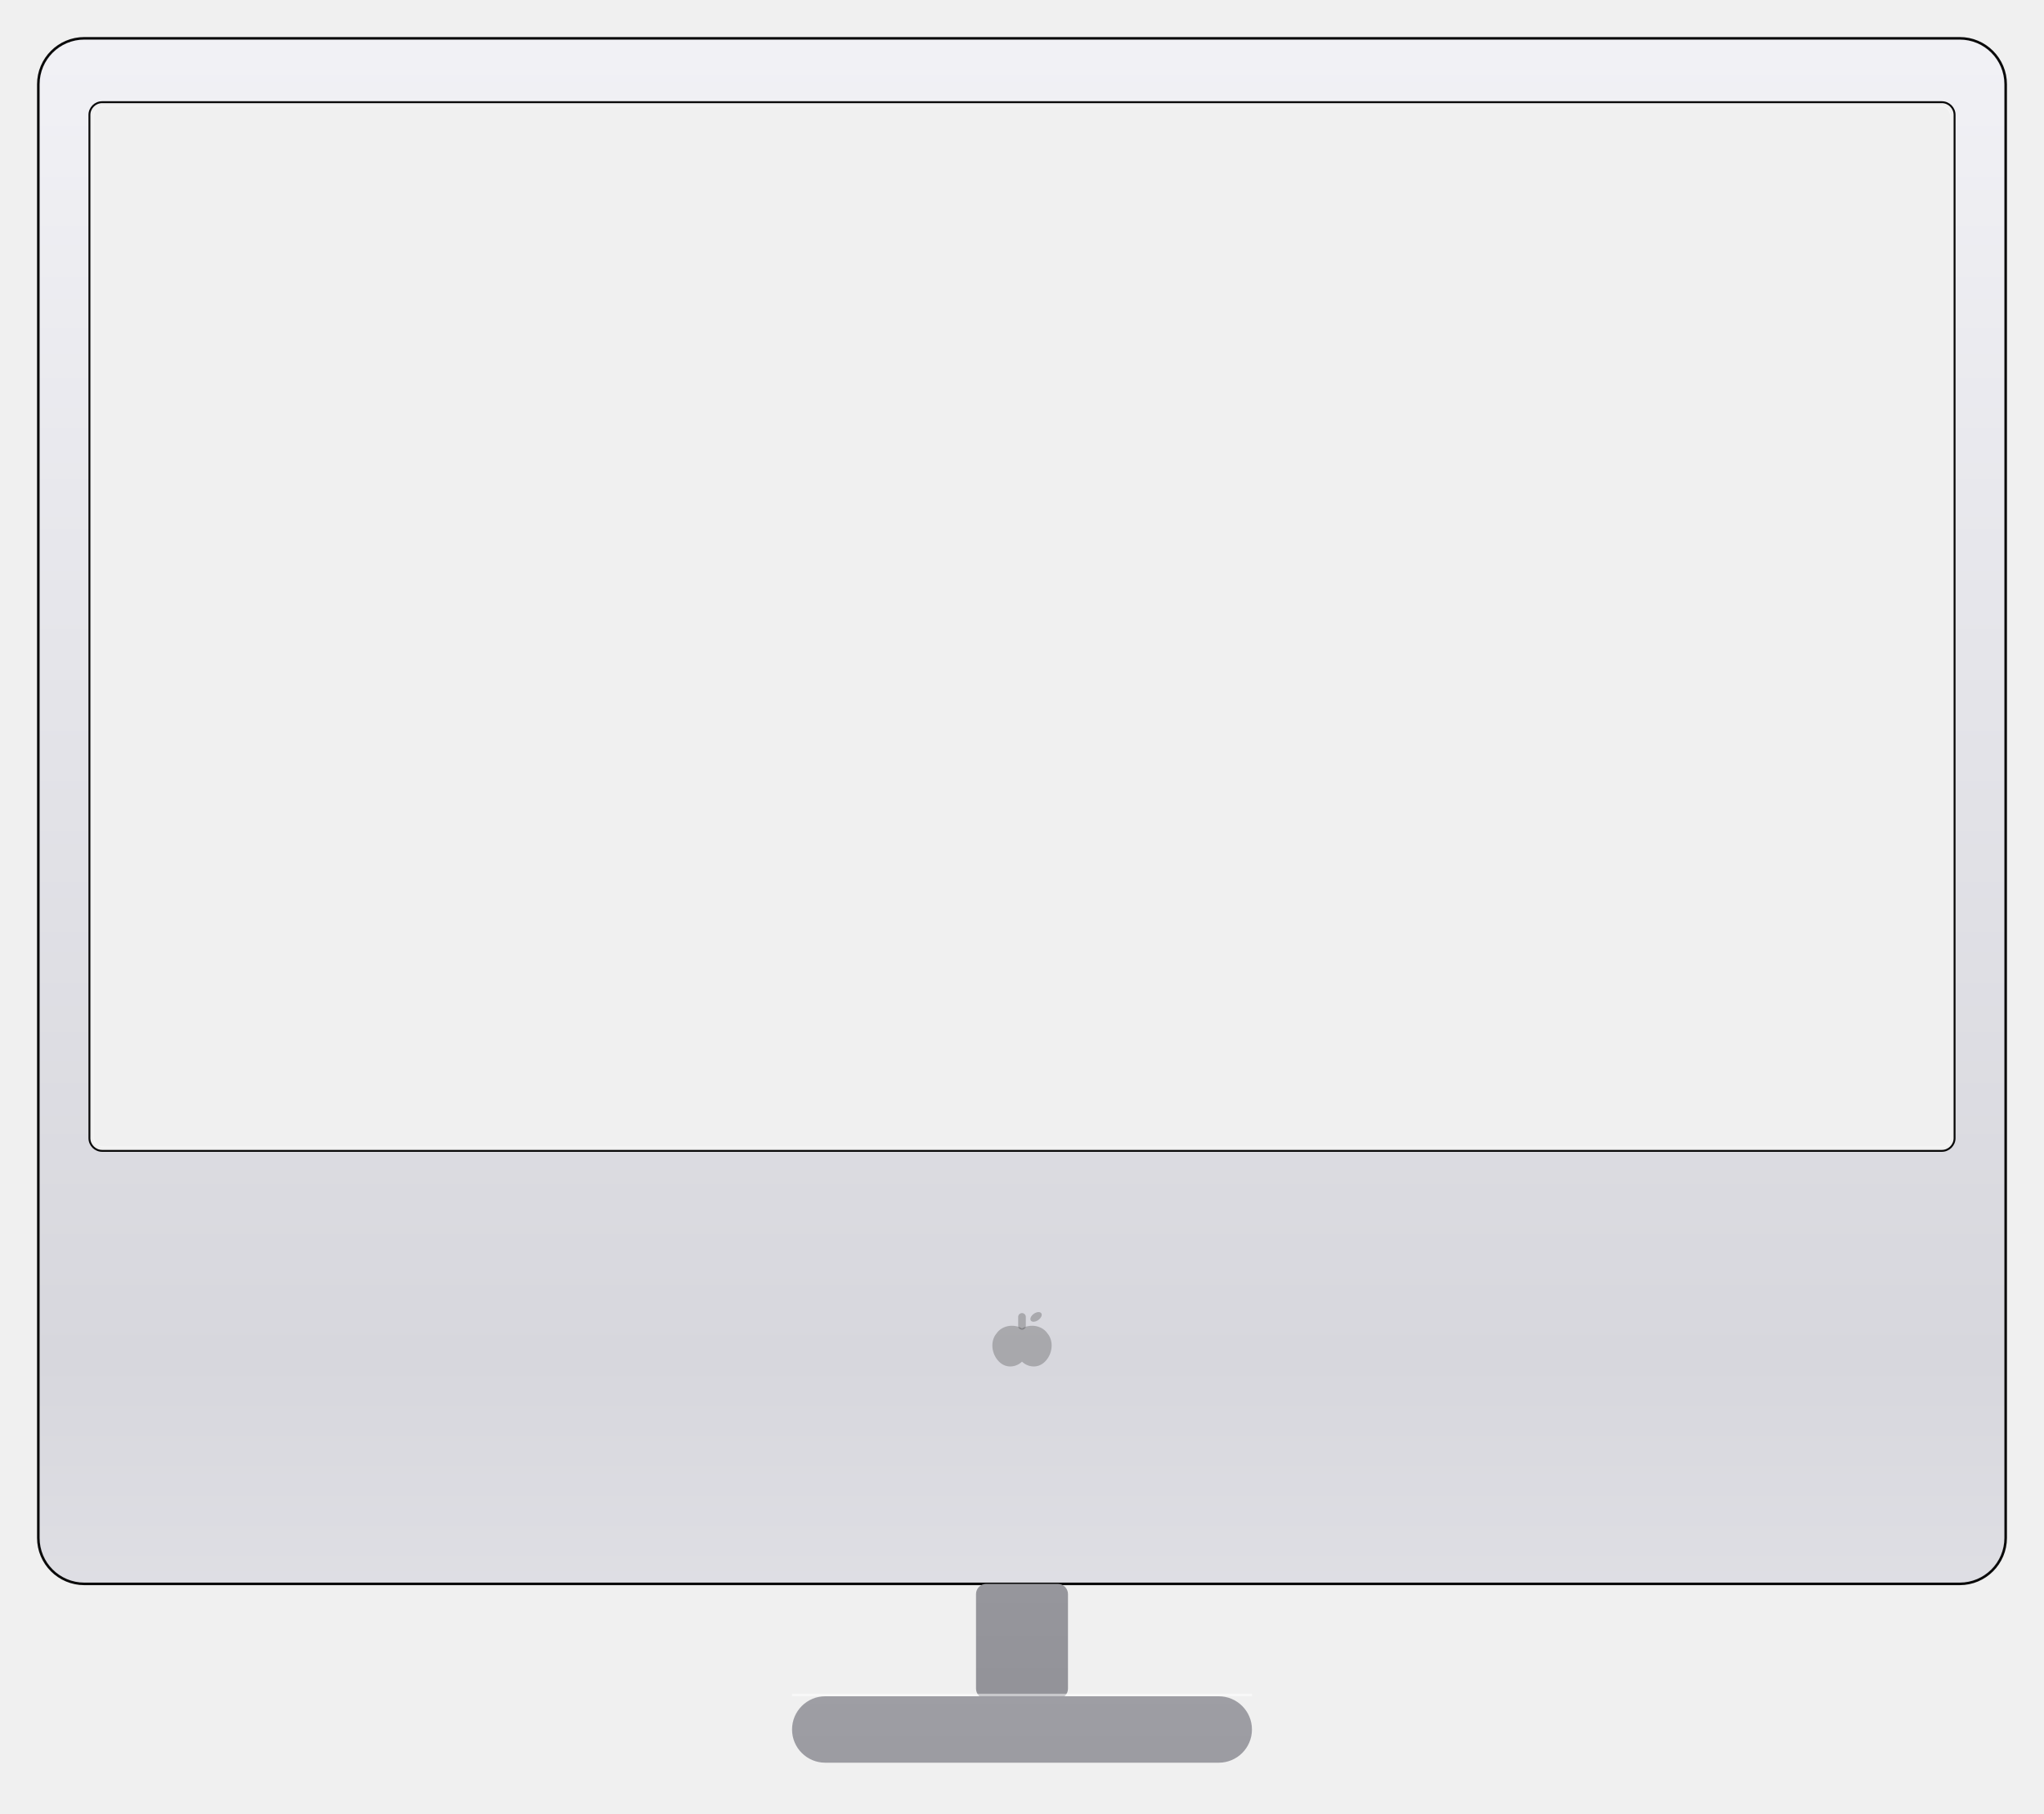
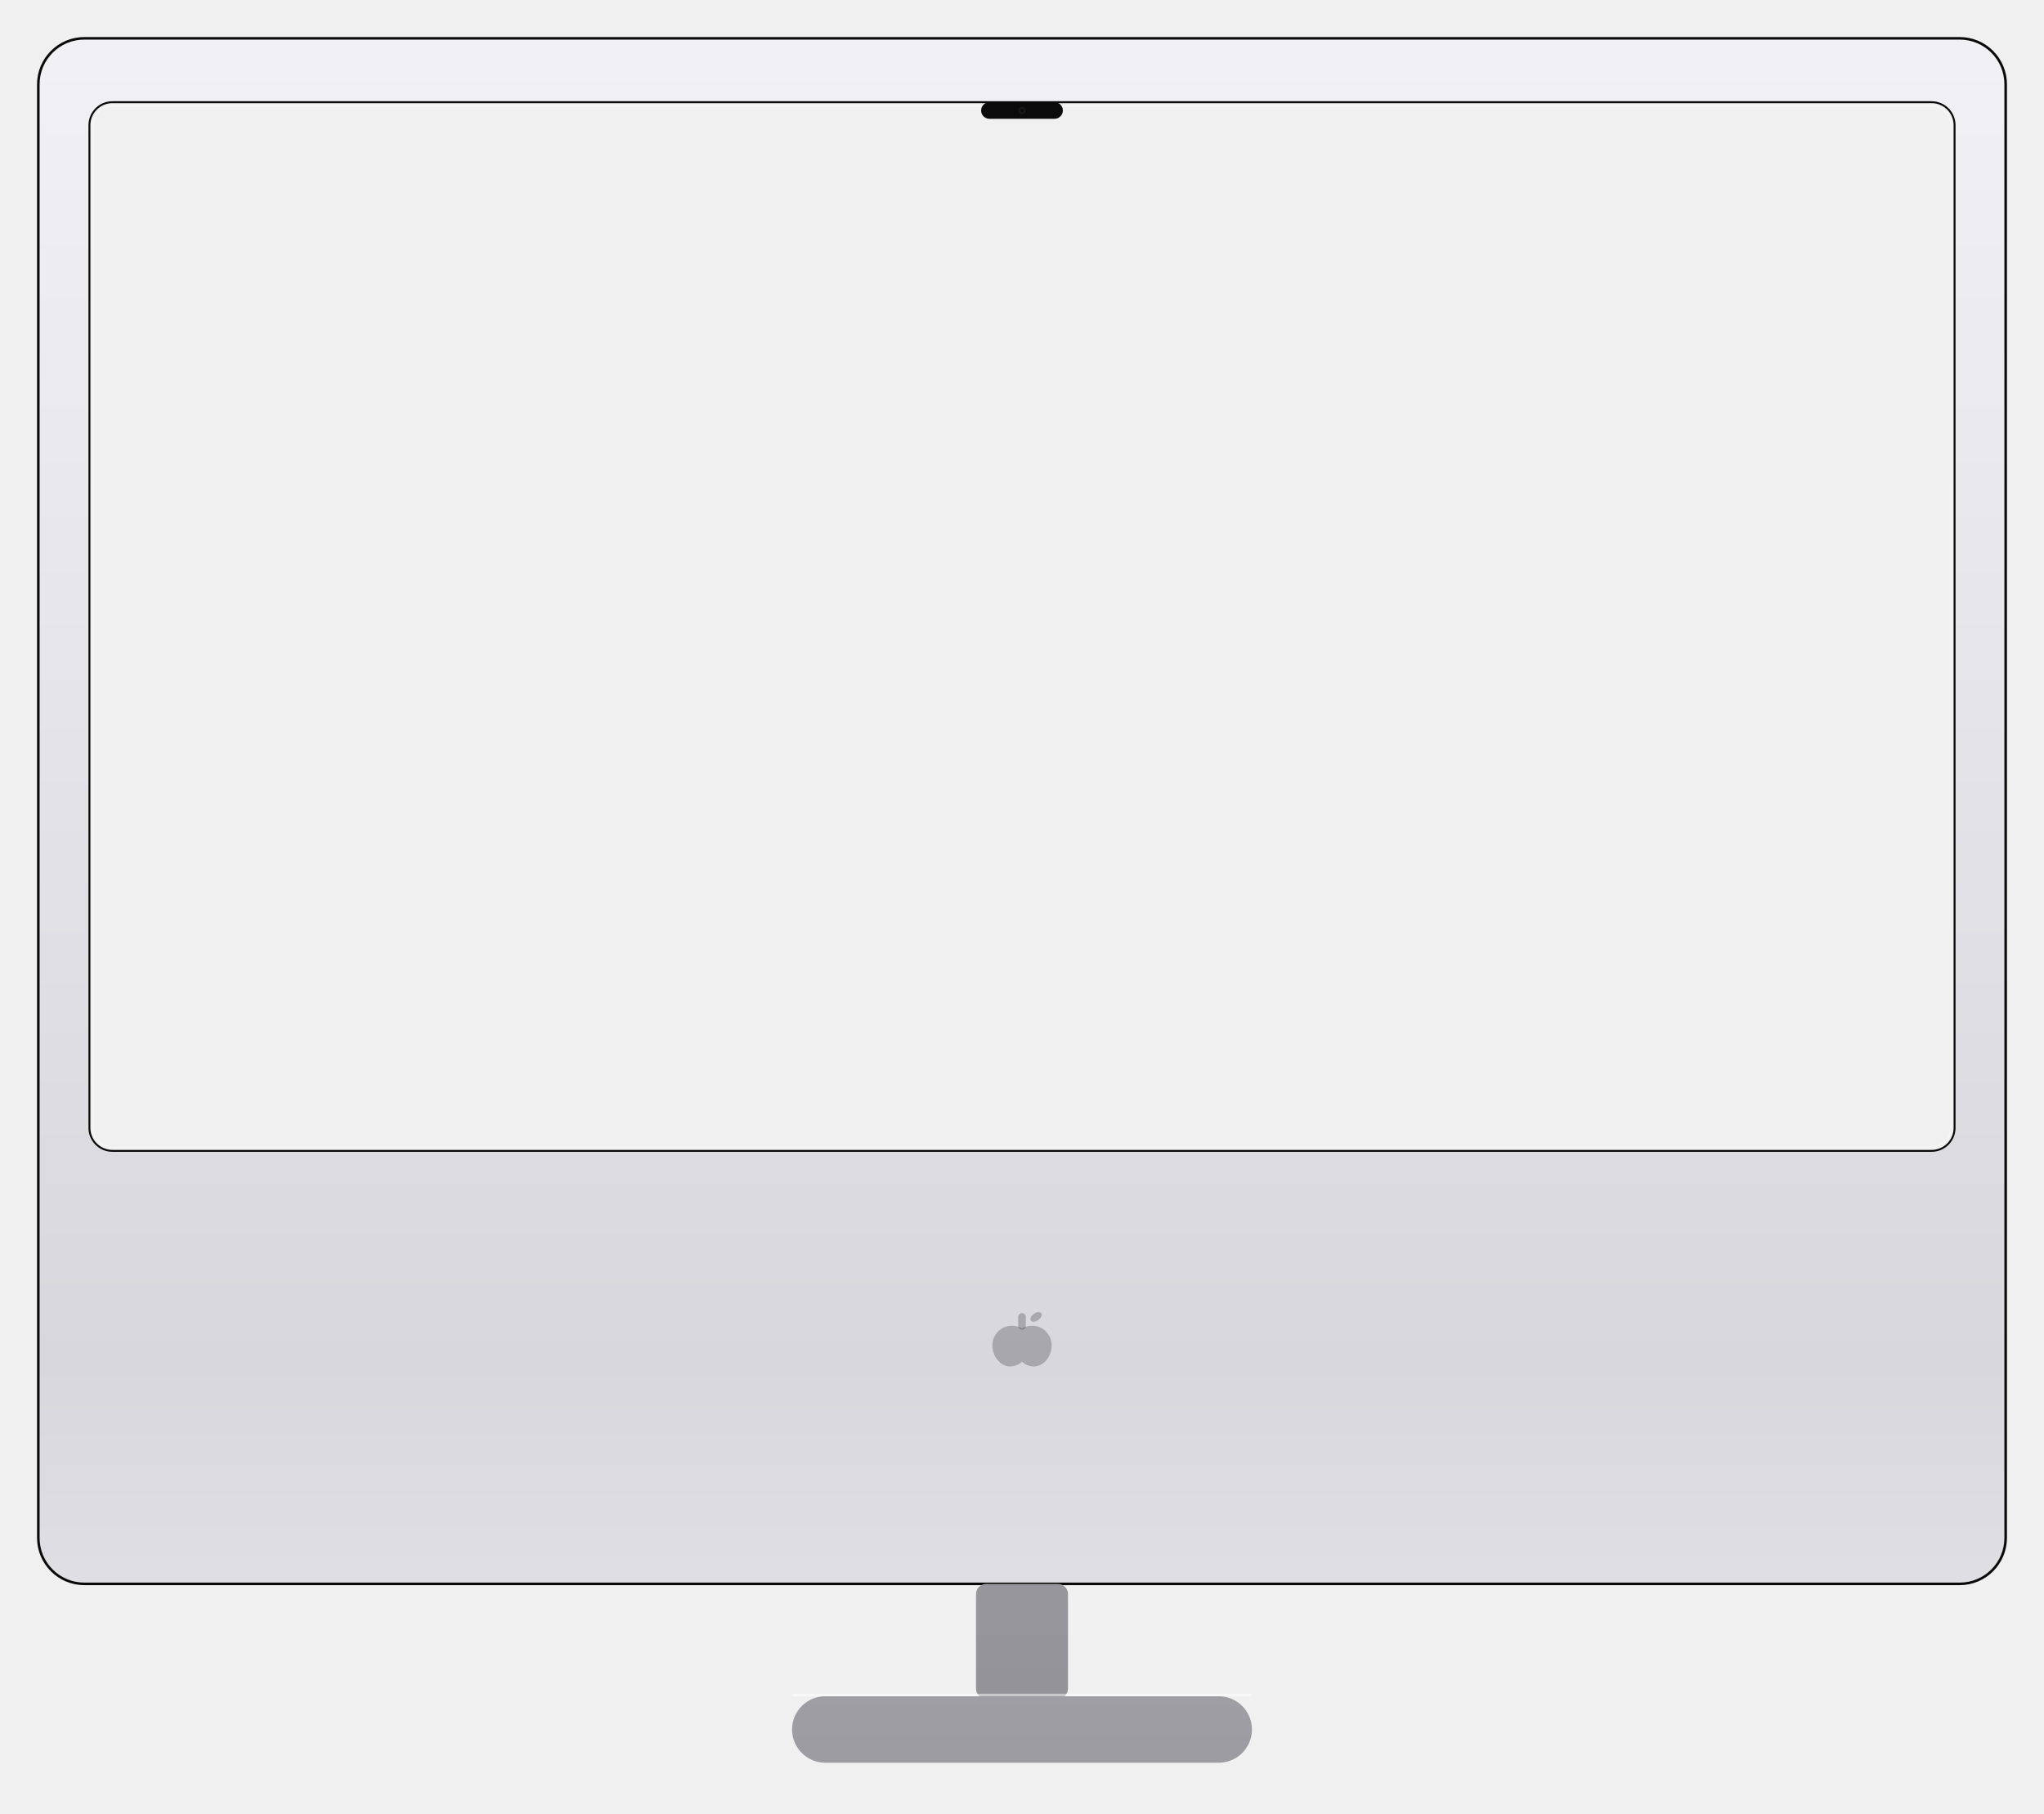
<svg xmlns="http://www.w3.org/2000/svg" width="1600" height="1420" viewBox="0 0 1600 1420" fill="none">
  <defs>
    <linearGradient id="imac-slab" x1="0" y1="0" x2="0" y2="1420" gradientUnits="userSpaceOnUse">
      <stop offset="0" stop-color="#f2f2f6" />
      <stop offset="0.75" stop-color="#d7d7dd" />
      <stop offset="1" stop-color="#e6e6eb" />
    </linearGradient>
    <linearGradient id="imac-neck" x1="0" y1="0" x2="0" y2="1420" gradientUnits="userSpaceOnUse">
      <stop offset="0" stop-color="#c7c7cd" />
      <stop offset="1" stop-color="#8f8f95" />
    </linearGradient>
    <linearGradient id="imac-base" x1="0" y1="0" x2="0" y2="1420" gradientUnits="userSpaceOnUse">
      <stop offset="0" stop-color="#d4d4da" />
      <stop offset="1" stop-color="#9a9aa0" />
    </linearGradient>
    <mask id="imac-screen">
      <rect x="0" y="0" width="1600" height="1420" fill="white" />
-       <rect x="70" y="80" width="1460" height="821" rx="10" ry="10" fill="black" />
+       <rect x="70" y="80" width="1460" height="821" rx="18" ry="18" fill="black" />
    </mask>
  </defs>
  <rect x="30" y="30" width="1540" height="1210" rx="36" ry="36" fill="url(#imac-slab)" stroke="#0a0a0a" stroke-width="2" mask="url(#imac-screen)" />
-   <rect x="70" y="80" width="1460" height="821" rx="10" ry="10" fill="none" stroke="#0a0a0a" stroke-width="1.5" />
-   <rect x="73" y="83" width="1454" height="815" rx="8" ry="8" fill="none" stroke="rgba(255,255,255,0.35)" stroke-width="1" />
+   <rect x="70" y="80" width="1460" height="821" rx="18" ry="18" fill="none" stroke="#0a0a0a" stroke-width="1.5" />
+   <rect x="73" y="83" width="1454" height="815" rx="15" ry="15" fill="none" stroke="rgba(255,255,255,0.35)" stroke-width="1" />
+   <rect x="768" y="80" width="64" height="13" rx="6.5" fill="#0a0a0a" />
+   <circle cx="800" cy="86.5" r="3" fill="#15151a" />
+   <circle cx="800" cy="86.5" r="1.3" fill="#0a0a0a" />
  <g fill="rgba(0,0,0,0.22)">
    <path d="M800 1040 C 793 1036, 784 1038, 780 1044 C 775 1050, 776 1060, 782 1066 C 788 1072, 796 1070, 800 1066 C 804 1070, 812 1072, 818 1066 C 824 1060, 825 1050, 820 1044 C 816 1038, 807 1036, 800 1040 Z" />
    <rect x="797" y="1028" width="6" height="13" rx="3" />
    <ellipse cx="811" cy="1031" rx="5" ry="3" transform="rotate(-35 811 1031)" />
  </g>
  <rect x="764" y="1240" width="72" height="90" rx="8" ry="8" fill="url(#imac-neck)" />
  <rect x="620" y="1328" width="360" height="52" rx="26" ry="26" fill="url(#imac-base)" />
  <rect x="620" y="1326" width="360" height="2" fill="rgba(255,255,255,0.5)" />
</svg>
